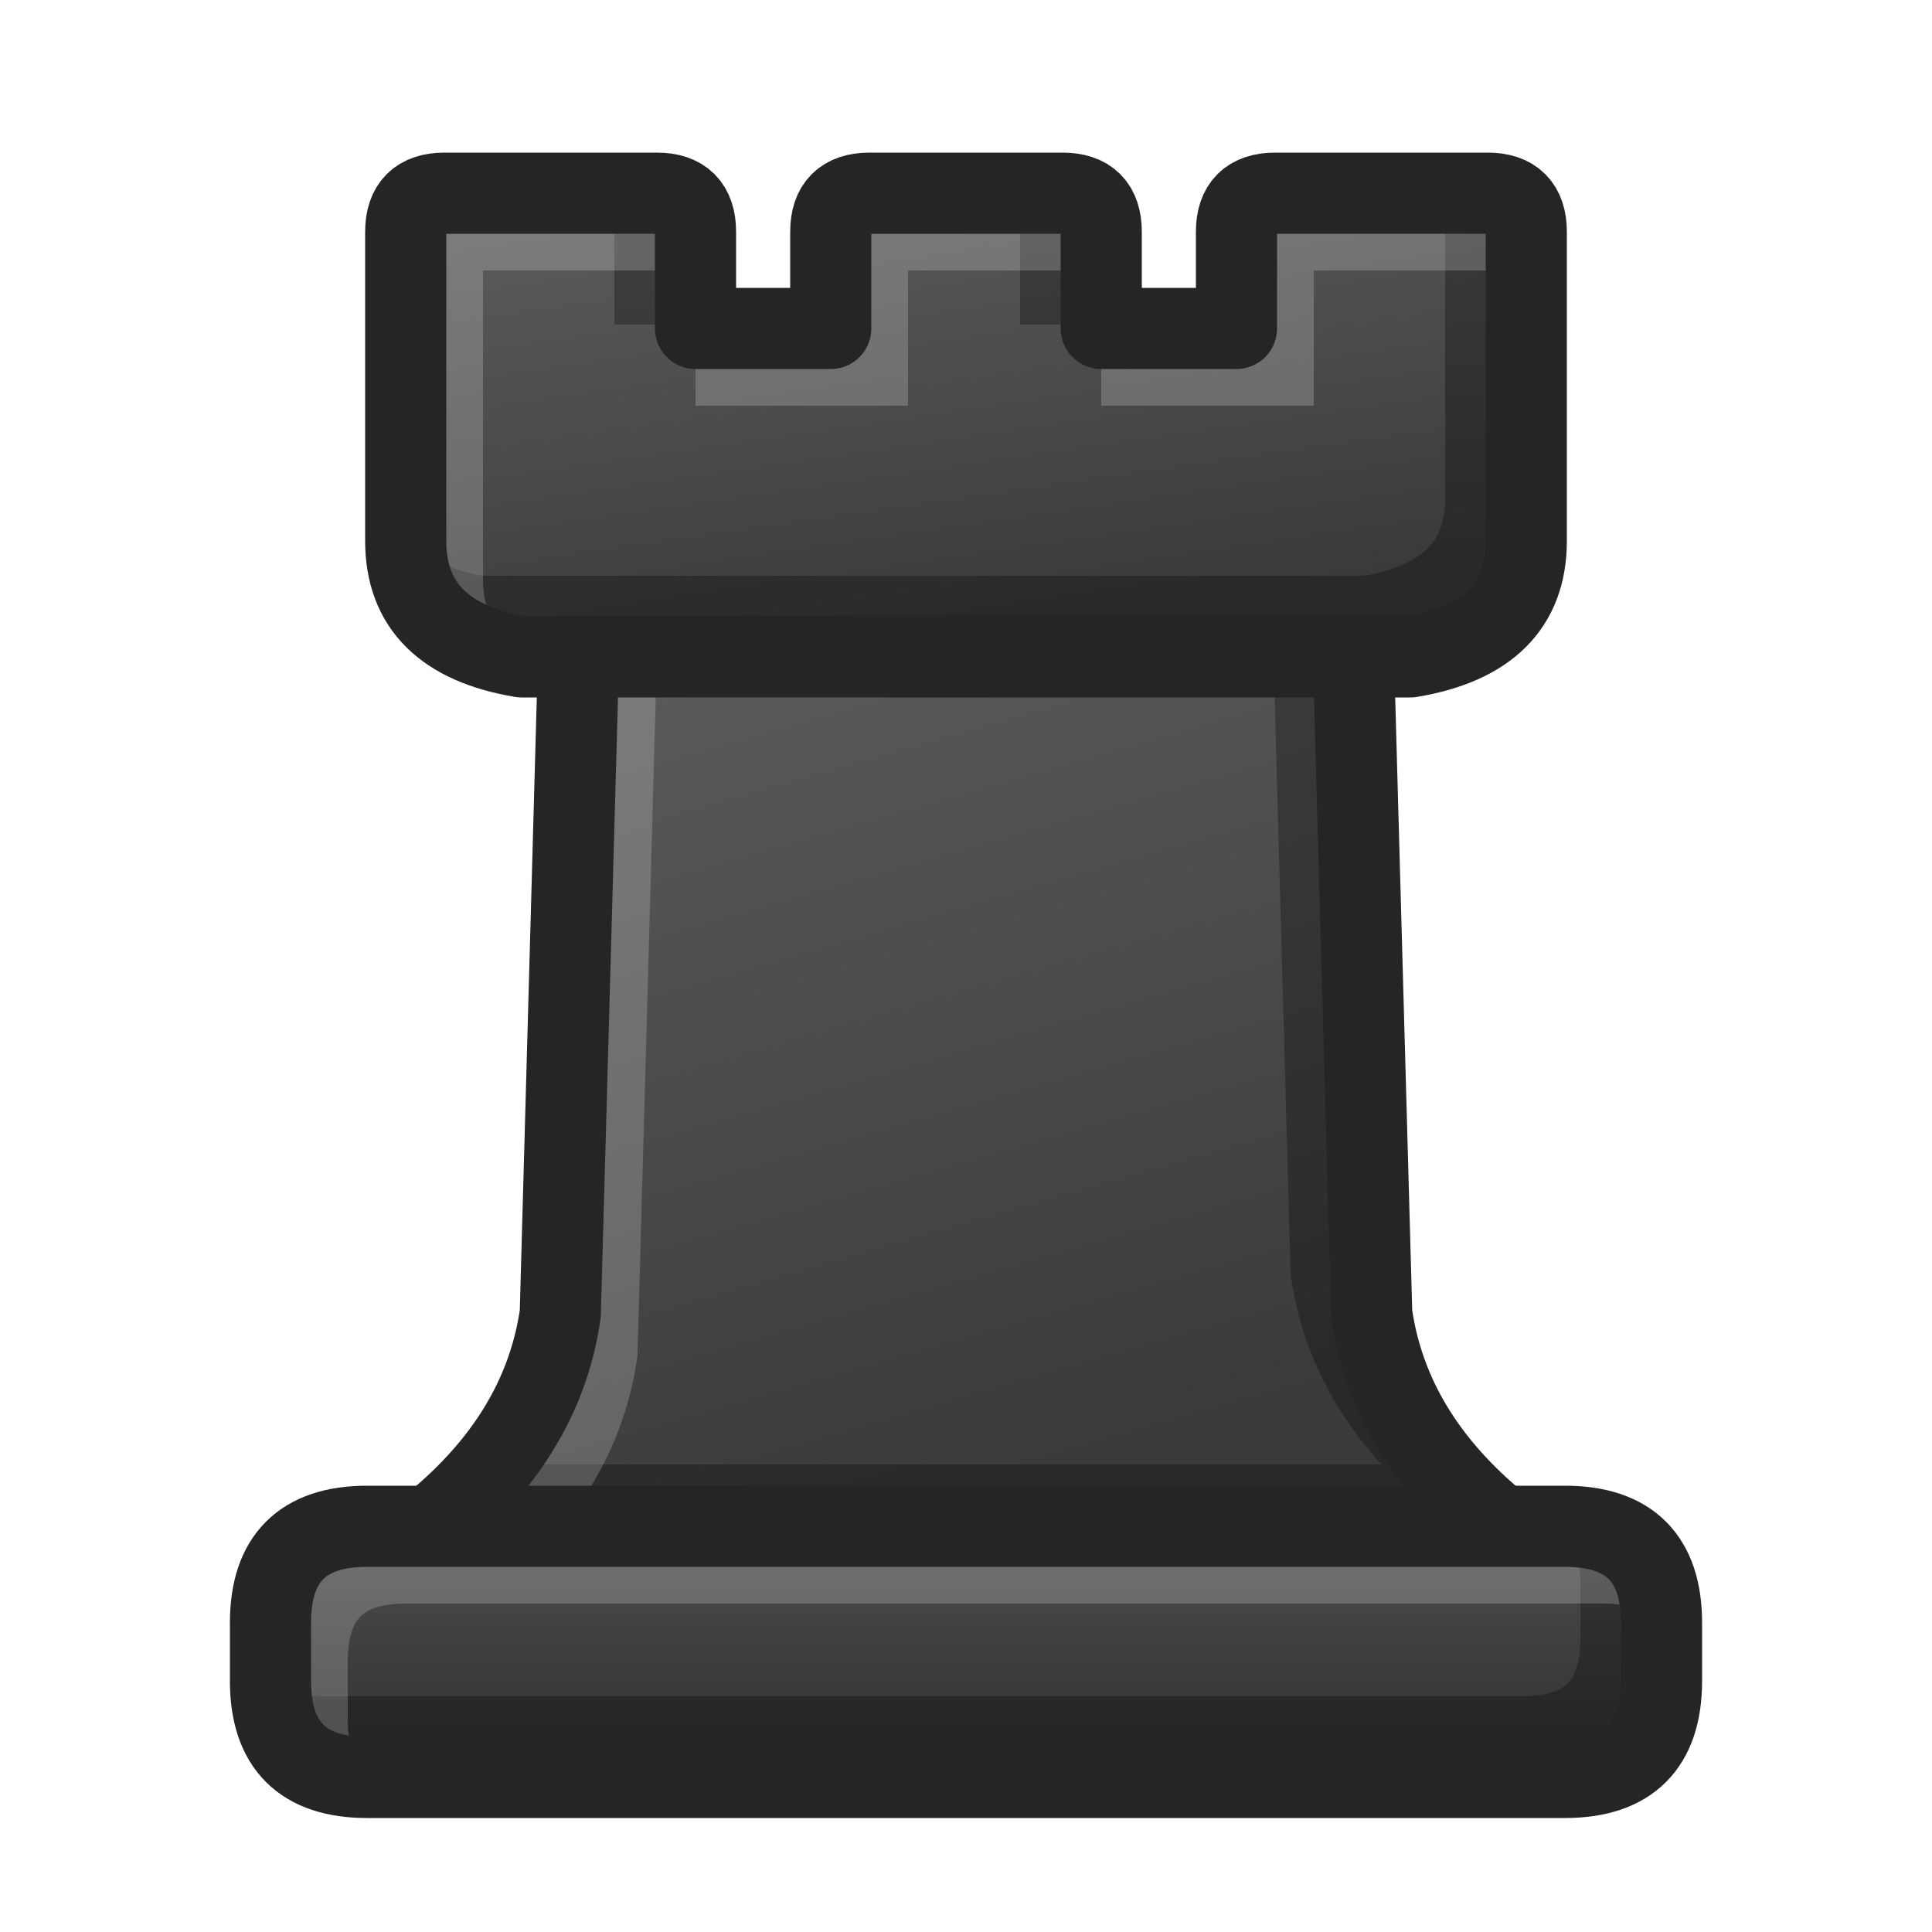
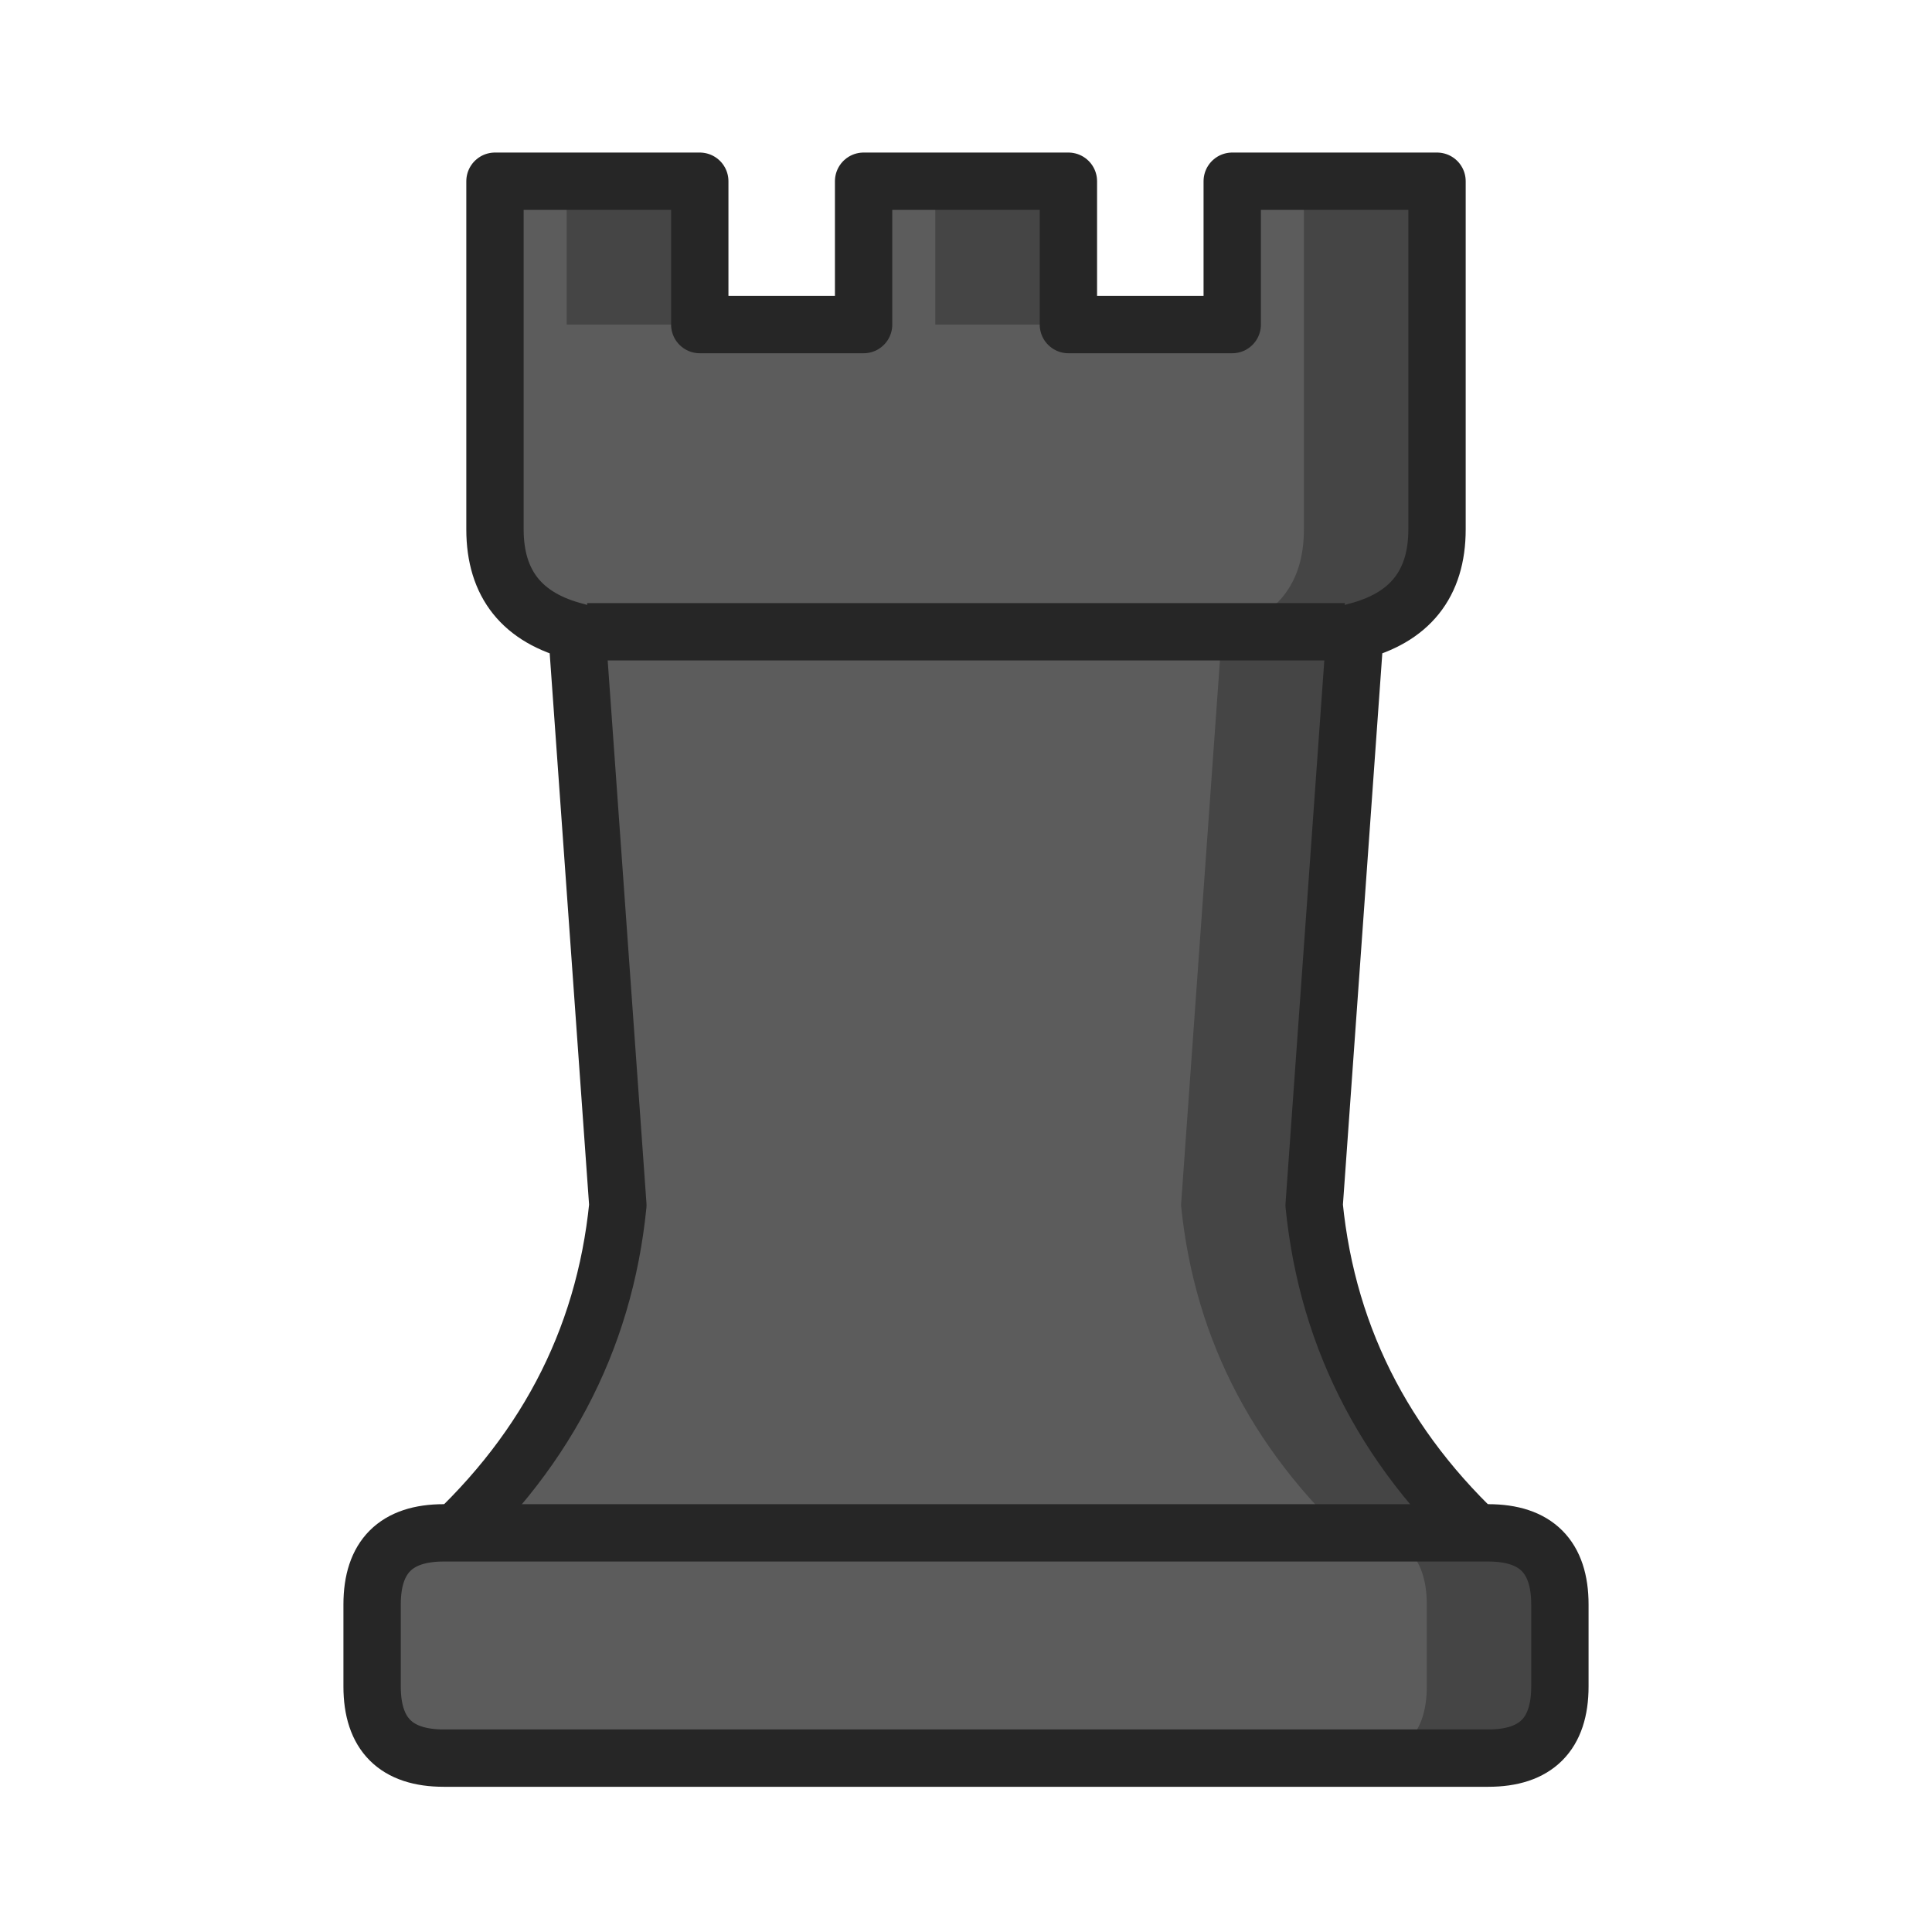
<svg xmlns="http://www.w3.org/2000/svg" viewBox="0 0 100 100">
  <defs>
-     <linearGradient id="g" x1="0" y1="0" x2="0.35" y2="1">
-       <stop offset="0" stop-color="#5e5e5e" />
-       <stop offset="1" stop-color="#3a3a3a" />
-     </linearGradient>
-     <linearGradient id="gb" x1="0" y1="0" x2="0" y2="1">
-       <stop offset="0" stop-color="#4e4e4e" />
-       <stop offset="1" stop-color="#2f2f2f" />
-     </linearGradient>
    <clipPath id="c0">
-       <path d="M30 32 H70 L71 68 Q72 75 79 80 H21 Q28 75 29 68 Z" />
+       <path d="M27 13 H37 V20 H45 V13 H55 V20 H63 V13 H73 V30 Q73 34 69 35 L67 63 Q68 73 76 80 H24 Q32 73 33 63 L31 35 Q27 34 27 30 Z" />
    </clipPath>
    <clipPath id="c1">
-       <path d="M21 12 Q21 10 23 10 H34 Q36 10 36 12 V17 H43 V12 Q43 10 45 10 H55 Q57 10 57 12 V17 H64 V12 Q64 10 66 10 H77 Q79 10 79 12 V28 Q79 33 73 34 H27 Q21 33 21 28 Z" />
-     </clipPath>
-     <clipPath id="c2">
-       <path d="M19 79 H81 Q86 79 86 84 V87 Q86 92 81 92 H19 Q14 92 14 87 V84 Q14 79 19 79 Z" />
+       <path d="M24.5 79 H75.5 Q79 79 79 82.5 V86.5 Q79 90 75.5 90 H24.5 Q21 90 21 86.5 V82.5 Q21 79 24.5 79 Z" />
    </clipPath>
  </defs>
-   <path d="M30 32 H70 L71 68 Q72 75 79 80 H21 Q28 75 29 68 Z" fill="url(#g)" />
-   <g clip-path="url(#c0)" fill="none" stroke-width="4">
-     <path d="M30 32 H70 L71 68 Q72 75 79 80 H21 Q28 75 29 68 Z" stroke="rgba(0,0,0,0.30)" transform="translate(-2.2 -2.2)" />
-     <path d="M30 32 H70 L71 68 Q72 75 79 80 H21 Q28 75 29 68 Z" stroke="rgba(255,255,255,0.20)" transform="translate(2 2)" />
+   <g transform="translate(50 91) scale(1.06) translate(-50 -90)">
+     <path d="M27 13 H37 V20 H45 V13 H55 V20 H63 V13 H73 V30 Q73 34 69 35 L67 63 Q68 73 76 80 H24 Q32 73 33 63 L31 35 Q27 34 27 30 Z" fill="#454545" />
+     <g clip-path="url(#c0)">
+       <path d="M27 13 H37 V20 H45 V13 H55 V20 H63 V13 H73 V30 Q73 34 69 35 L67 63 Q68 73 76 80 H24 Q32 73 33 63 L31 35 Q27 34 27 30 Z" fill="#5c5c5c" transform="translate(-6.5 0)" />
+     </g>
+     <path d="M27 13 H37 V20 H45 V13 H55 V20 H63 V13 H73 V30 Q73 34 69 35 L67 63 Q68 73 76 80 H24 Q32 73 33 63 L31 35 Q27 34 27 30 Z" fill="none" stroke="#262626" stroke-width="2.8" stroke-linejoin="round" />
+     <path d="M24.5 79 H75.5 Q79 79 79 82.5 V86.5 Q79 90 75.5 90 H24.5 Q21 90 21 86.5 V82.5 Q21 79 24.5 79 Z" fill="#454545" />
+     <g clip-path="url(#c1)">
+       <path d="M24.5 79 H75.5 Q79 79 79 82.5 V86.5 Q79 90 75.5 90 H24.5 Q21 90 21 86.5 V82.5 Q21 79 24.5 79 Z" fill="#5c5c5c" transform="translate(-6.5 0)" />
+     </g>
+     <path d="M24.5 79 H75.5 Q79 79 79 82.5 V86.5 Q79 90 75.5 90 H24.5 Q21 90 21 86.5 V82.5 Q21 79 24.5 79 Z" fill="none" stroke="#262626" stroke-width="2.8" stroke-linejoin="round" />
+     <path d="M31.5 35 H68.5" fill="none" stroke="#262626" stroke-width="2.8" stroke-linejoin="round" />
  </g>
-   <path d="M30 32 H70 L71 68 Q72 75 79 80 H21 Q28 75 29 68 Z" fill="none" stroke="#252525" stroke-width="4.2" stroke-linejoin="round" />
-   <path d="M21 12 Q21 10 23 10 H34 Q36 10 36 12 V17 H43 V12 Q43 10 45 10 H55 Q57 10 57 12 V17 H64 V12 Q64 10 66 10 H77 Q79 10 79 12 V28 Q79 33 73 34 H27 Q21 33 21 28 Z" fill="url(#g)" />
-   <g clip-path="url(#c1)" fill="none" stroke-width="4">
-     <path d="M21 12 Q21 10 23 10 H34 Q36 10 36 12 V17 H43 V12 Q43 10 45 10 H55 Q57 10 57 12 V17 H64 V12 Q64 10 66 10 H77 Q79 10 79 12 V28 Q79 33 73 34 H27 Q21 33 21 28 Z" stroke="rgba(0,0,0,0.30)" transform="translate(-2.2 -2.2)" />
-     <path d="M21 12 Q21 10 23 10 H34 Q36 10 36 12 V17 H43 V12 Q43 10 45 10 H55 Q57 10 57 12 V17 H64 V12 Q64 10 66 10 H77 Q79 10 79 12 V28 Q79 33 73 34 H27 Q21 33 21 28 Z" stroke="rgba(255,255,255,0.20)" transform="translate(2 2)" />
-   </g>
-   <path d="M21 12 Q21 10 23 10 H34 Q36 10 36 12 V17 H43 V12 Q43 10 45 10 H55 Q57 10 57 12 V17 H64 V12 Q64 10 66 10 H77 Q79 10 79 12 V28 Q79 33 73 34 H27 Q21 33 21 28 Z" fill="none" stroke="#252525" stroke-width="4.2" stroke-linejoin="round" />
-   <path d="M19 79 H81 Q86 79 86 84 V87 Q86 92 81 92 H19 Q14 92 14 87 V84 Q14 79 19 79 Z" fill="url(#gb)" />
-   <g clip-path="url(#c2)" fill="none" stroke-width="4">
-     <path d="M19 79 H81 Q86 79 86 84 V87 Q86 92 81 92 H19 Q14 92 14 87 V84 Q14 79 19 79 Z" stroke="rgba(0,0,0,0.30)" transform="translate(-2.2 -2.2)" />
-     <path d="M19 79 H81 Q86 79 86 84 V87 Q86 92 81 92 H19 Q14 92 14 87 V84 Q14 79 19 79 Z" stroke="rgba(255,255,255,0.20)" transform="translate(2 2)" />
-   </g>
-   <path d="M19 79 H81 Q86 79 86 84 V87 Q86 92 81 92 H19 Q14 92 14 87 V84 Q14 79 19 79 Z" fill="none" stroke="#252525" stroke-width="4.2" stroke-linejoin="round" />
</svg>
